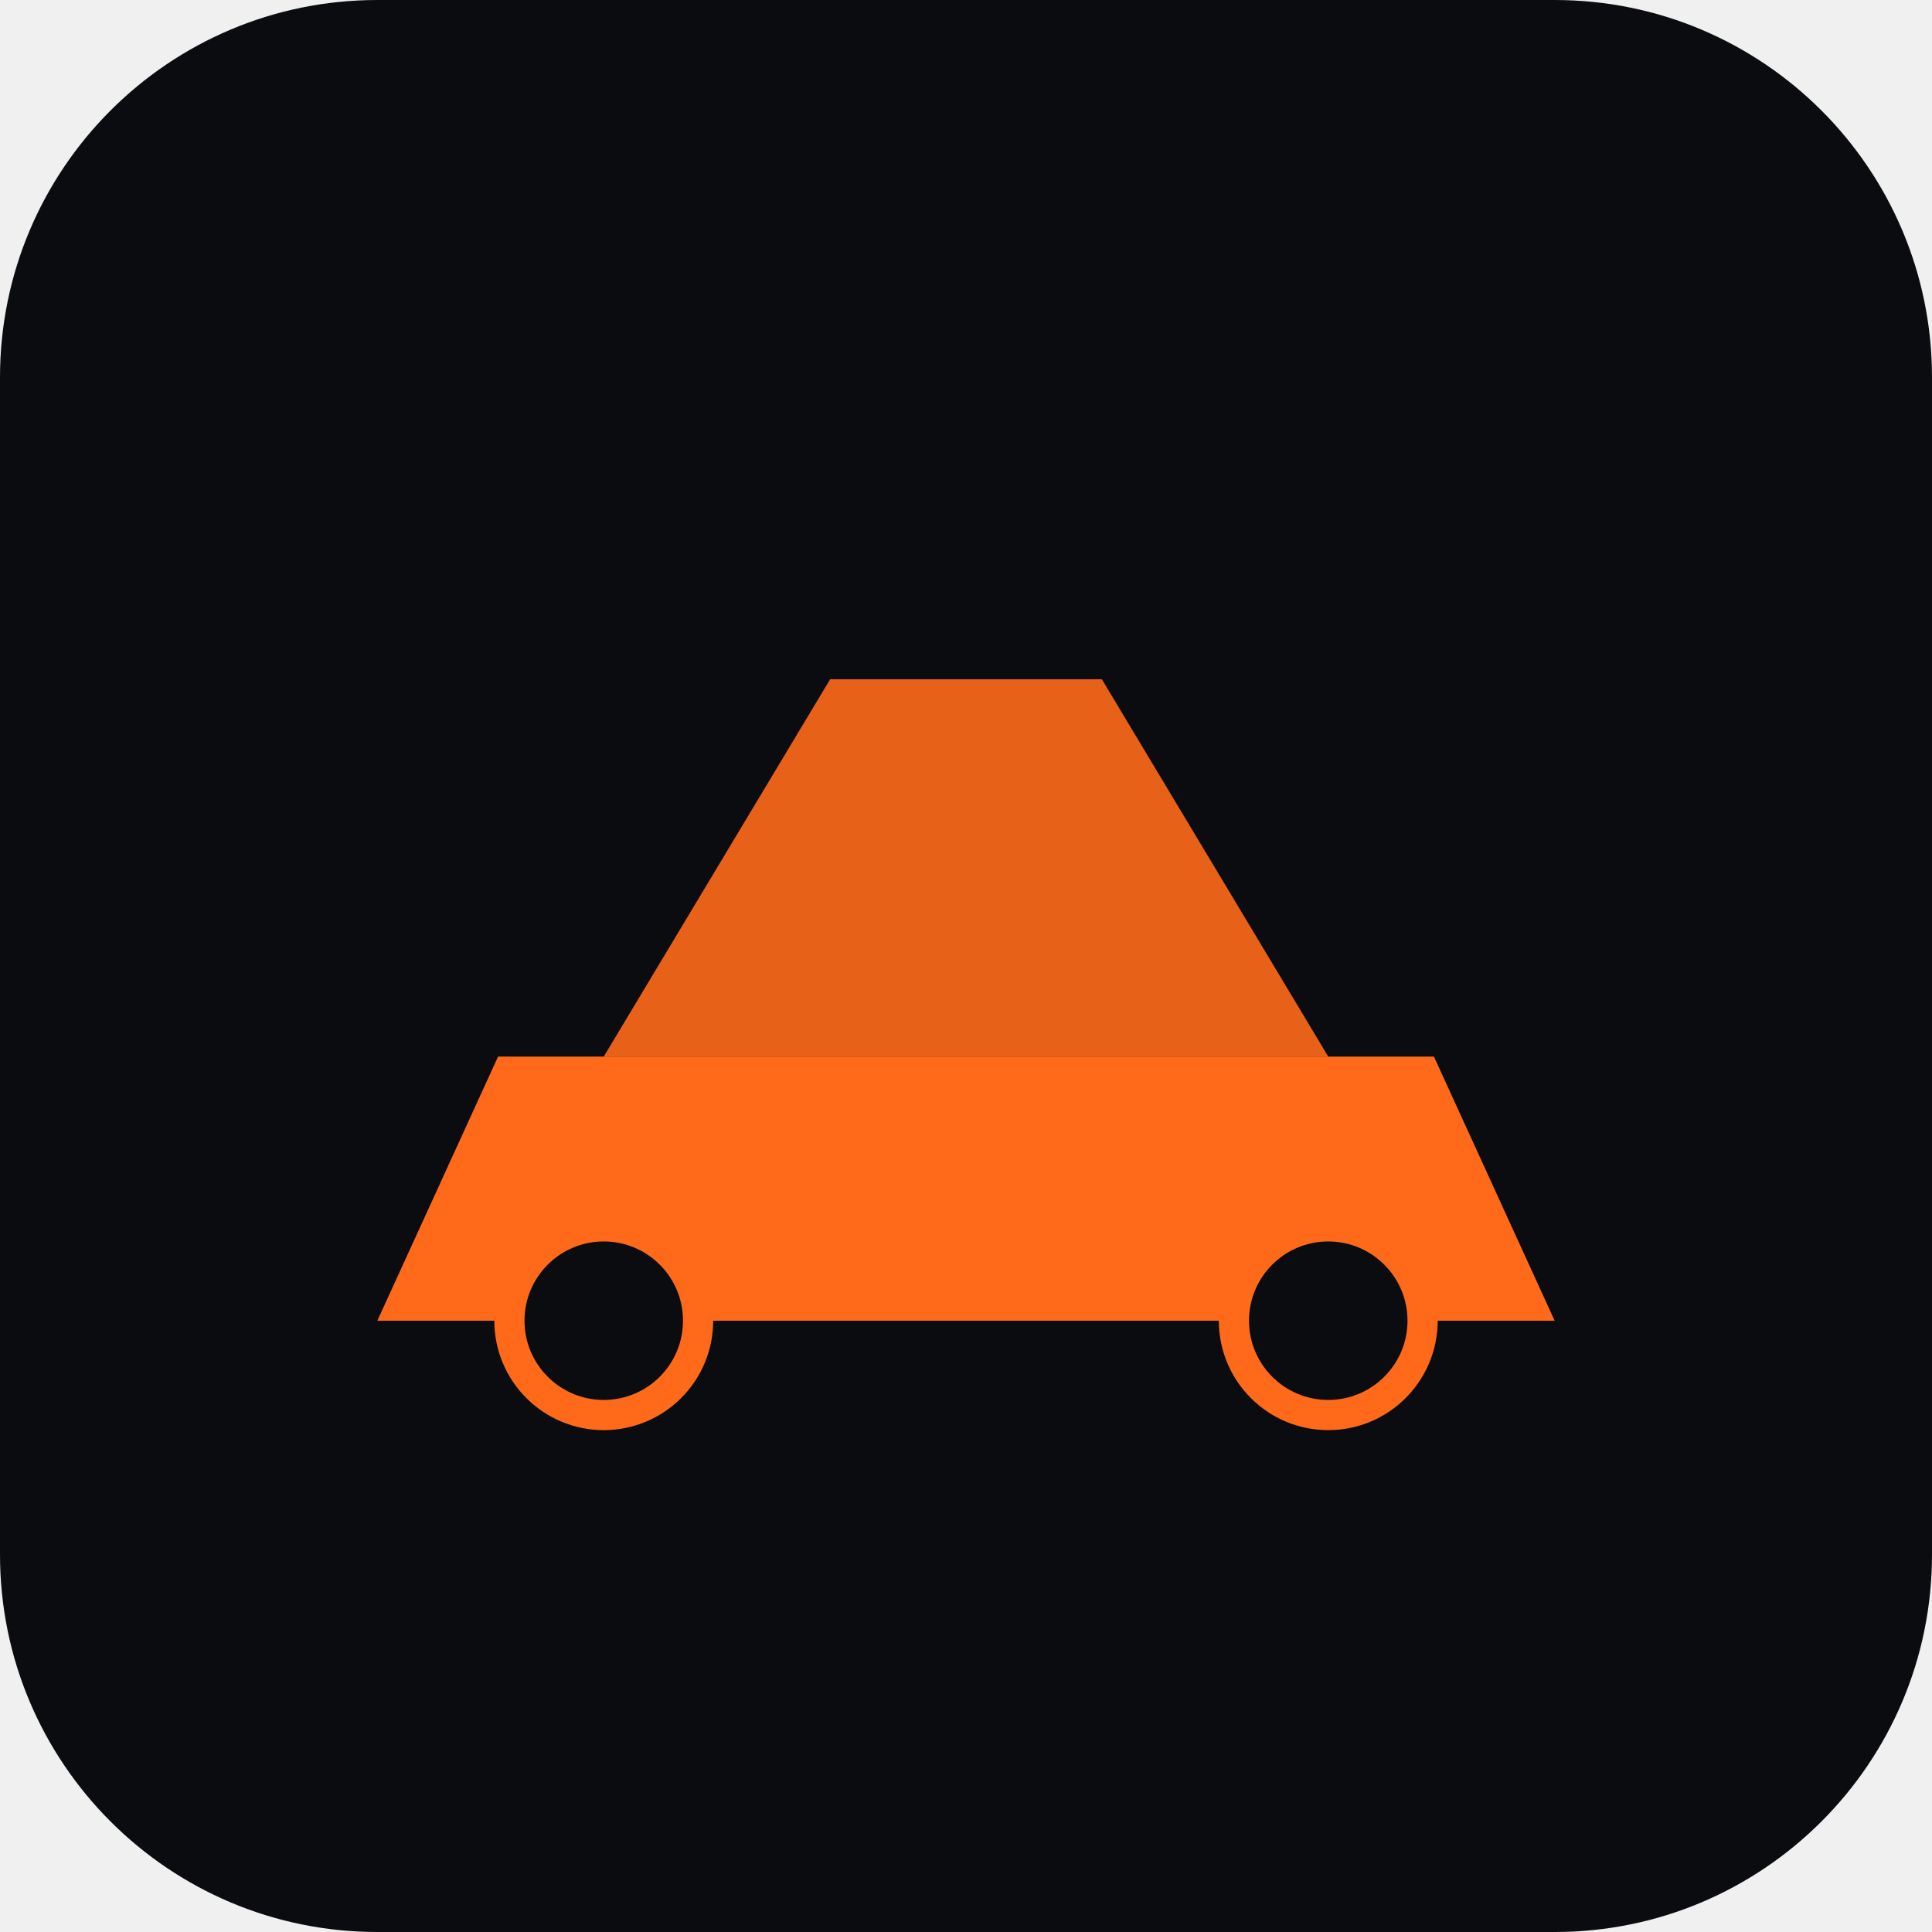
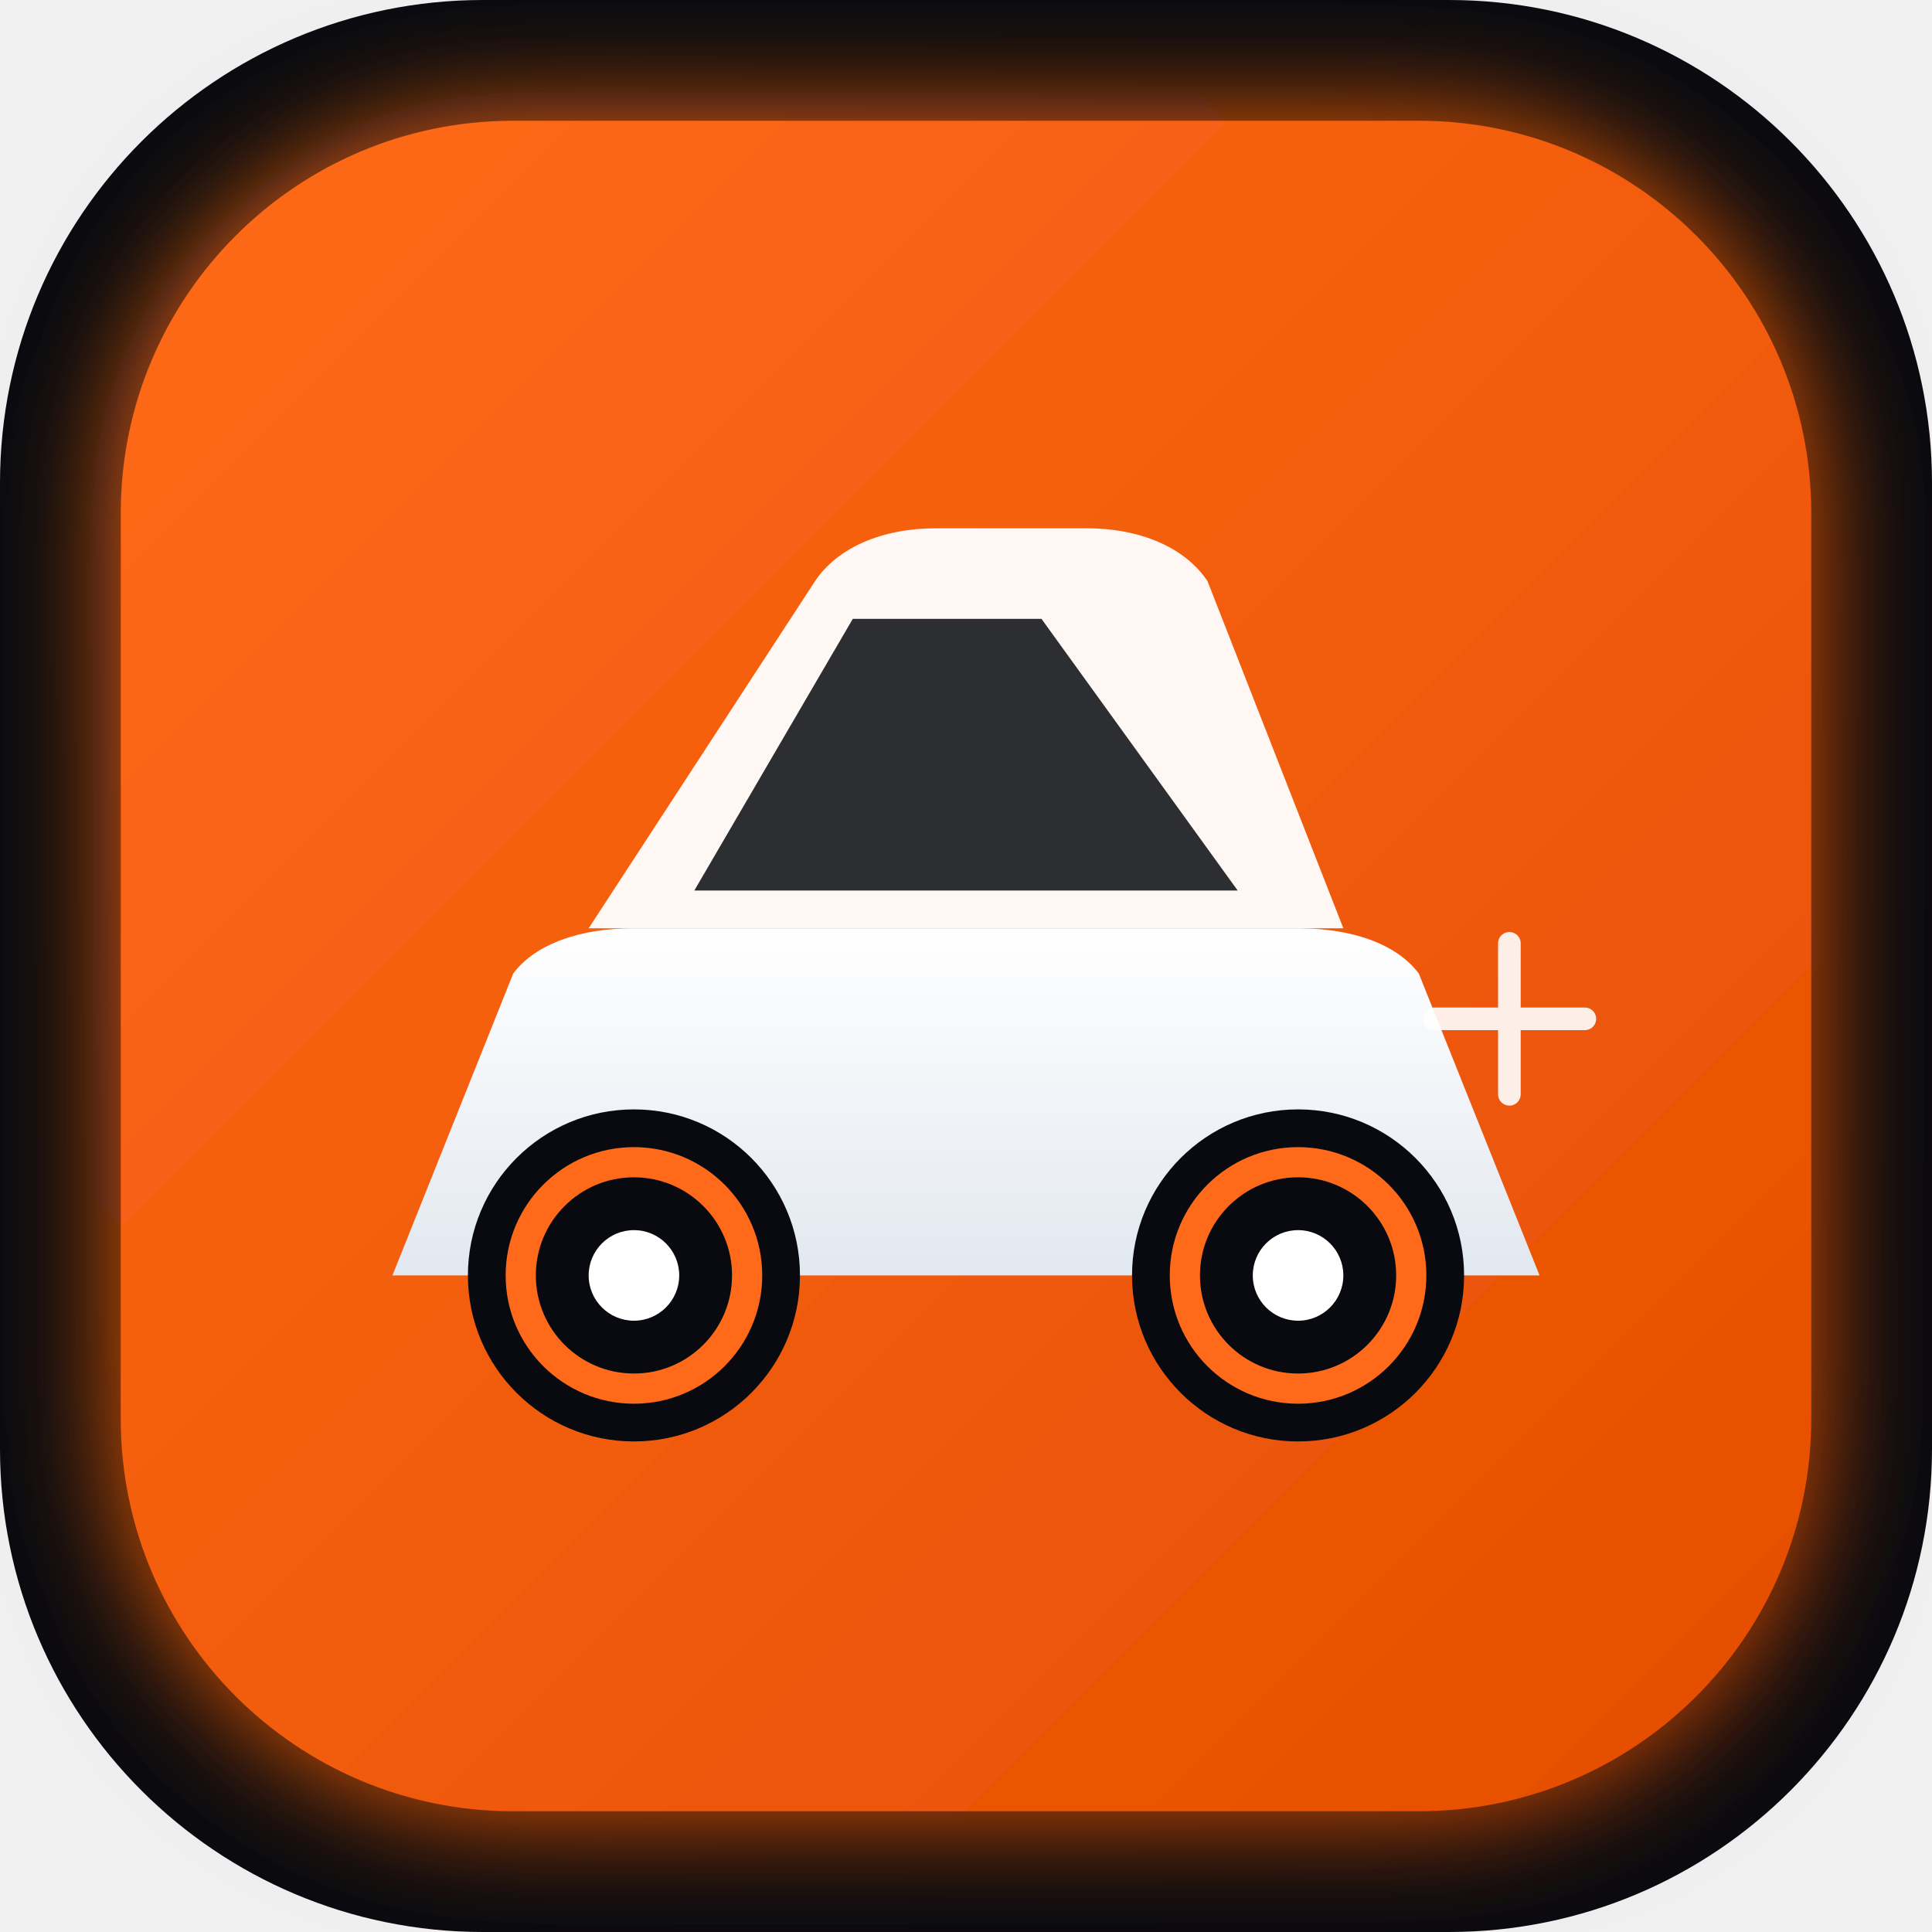
- <svg xmlns="http://www.w3.org/2000/svg" viewBox="0 0 512 512">
-   <rect width="512" height="512" rx="100" fill="#0a0c10" />
-   <path d="M100 350 L412 350 L380 280 L132 280 Z" fill="#ff6a1a" />
-   <path d="M160 280 L220 180 L292 180 L352 280 Z" fill="#ff6a1a" opacity="0.9" />
-   <circle cx="160" cy="350" r="25" fill="#0a0c10" stroke="#ff6a1a" stroke-width="8" />
-   <circle cx="352" cy="350" r="25" fill="#0a0c10" stroke="#ff6a1a" stroke-width="8" />
+ <svg xmlns="http://www.w3.org/2000/svg" viewBox="0 0 512 512" width="100%" height="100%">
+   <defs>
+     <linearGradient id="favBgGrad" x1="0%" y1="0%" x2="100%" y2="100%">
+       <stop offset="0%" stop-color="#FF6A1A" />
+       <stop offset="100%" stop-color="#E54E00" />
+     </linearGradient>
+     <linearGradient id="carBodyGrad" x1="0%" y1="0%" x2="0%" y2="100%">
+       <stop offset="0%" stop-color="#FFFFFF" />
+       <stop offset="100%" stop-color="#E2E8F0" />
+     </linearGradient>
+     <filter id="favGlow" x="-20%" y="-20%" width="140%" height="140%">
+       <feGaussianBlur stdDeviation="16" result="blur" />
+       <feComposite in="SourceGraphic" in2="blur" operator="over" />
+     </filter>
+   </defs>
+   <rect width="512" height="512" rx="128" fill="#080A0F" />
+   <rect x="32" y="32" width="448" height="448" rx="104" fill="url(#favBgGrad)" filter="url(#favGlow)" />
+   <g transform="translate(0, 10)">
+     <path d="M104 328 L408 328 L376 248 C370 240 358 236 344 236 L168 236 C154 236 142 240 136 248 Z" fill="url(#carBodyGrad)" />
+     <path d="M156 236 L216 144 C222 135 234 130 248 130 L288 130 C302 130 314 135 320 144 L356 236 Z" fill="#FFFFFF" opacity="0.95" />
+     <path d="M226 154 L276 154 L328 226 L184 226 Z" fill="#080A0F" opacity="0.85" />
+     <circle cx="168" cy="328" r="44" fill="#080A0F" />
+     <circle cx="168" cy="328" r="30" fill="none" stroke="#FF6A1A" stroke-width="8" />
+     <circle cx="168" cy="328" r="12" fill="#FFFFFF" />
+     <circle cx="344" cy="328" r="44" fill="#080A0F" />
+     <circle cx="344" cy="328" r="30" fill="none" stroke="#FF6A1A" stroke-width="8" />
+     <circle cx="344" cy="328" r="12" fill="#FFFFFF" />
+     <path d="M380 260 L420 260 M400 240 L400 280" stroke="#FFFFFF" stroke-width="6" stroke-linecap="round" opacity="0.9" />
+   </g>
</svg>
